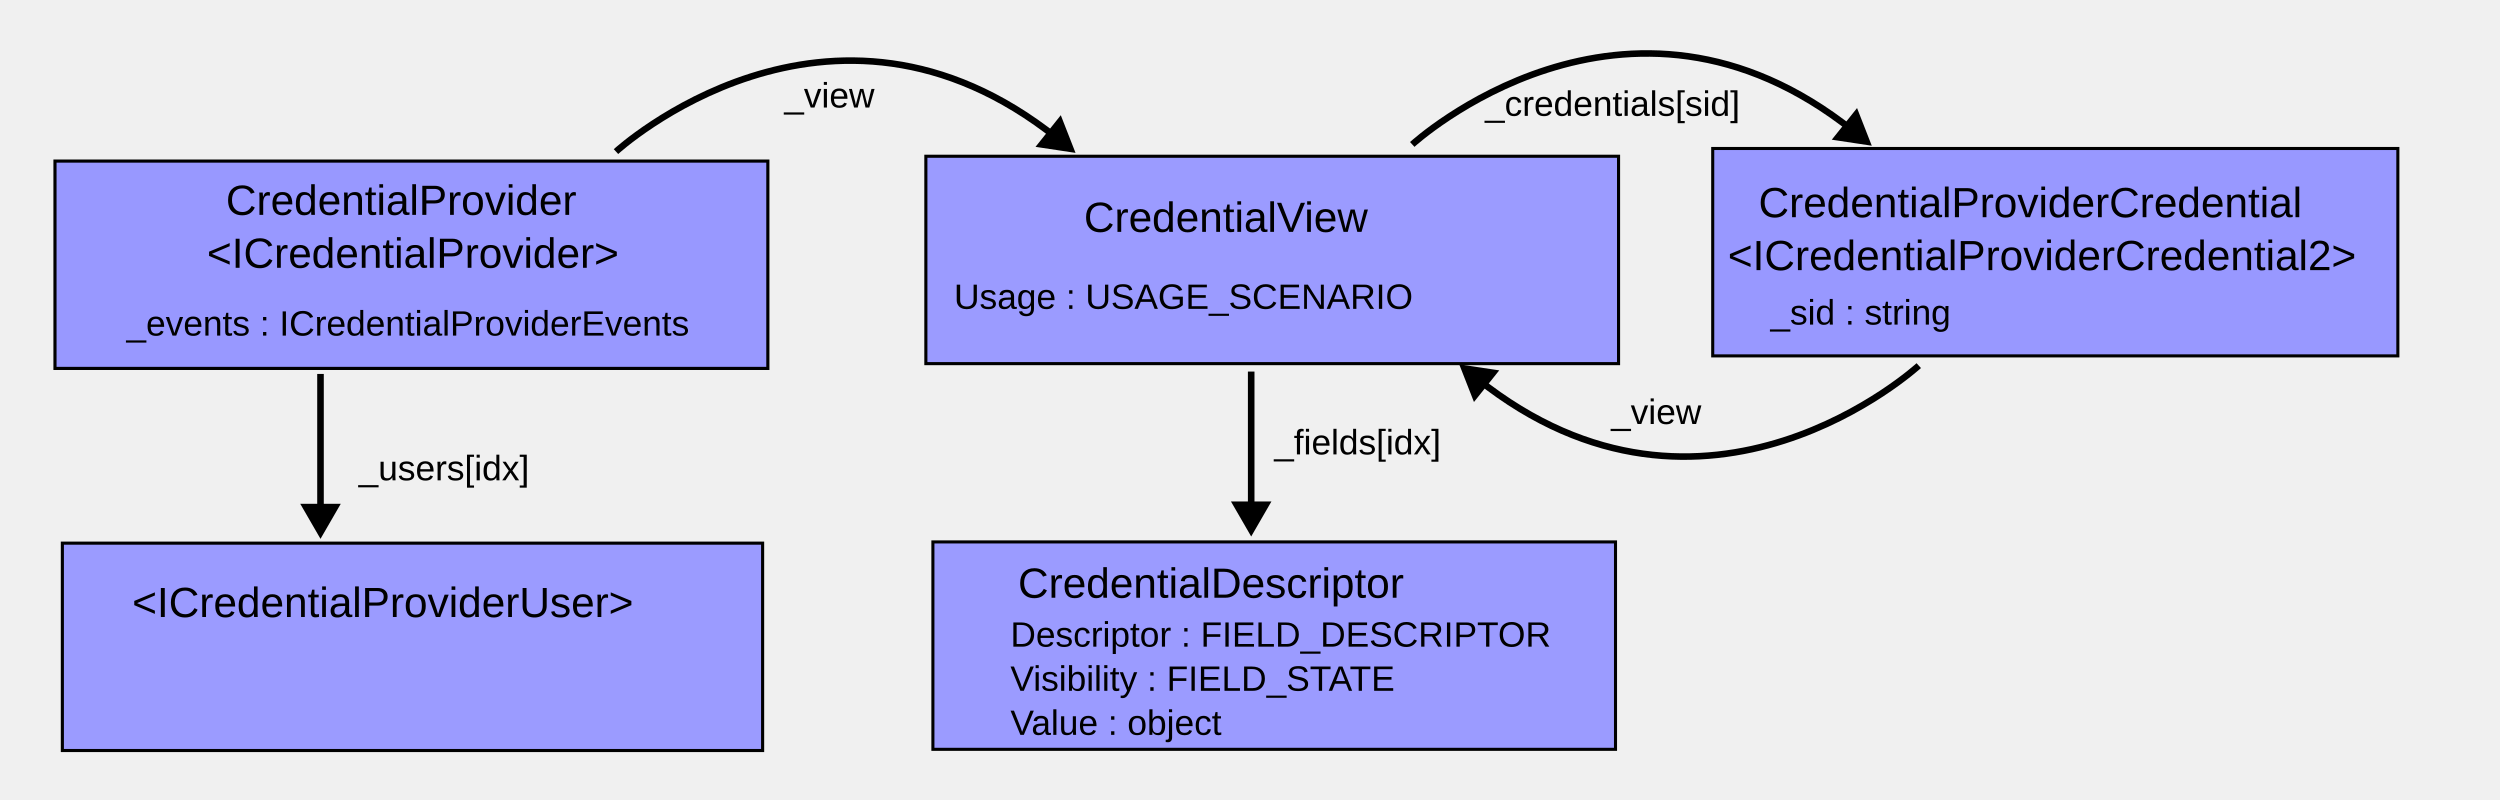
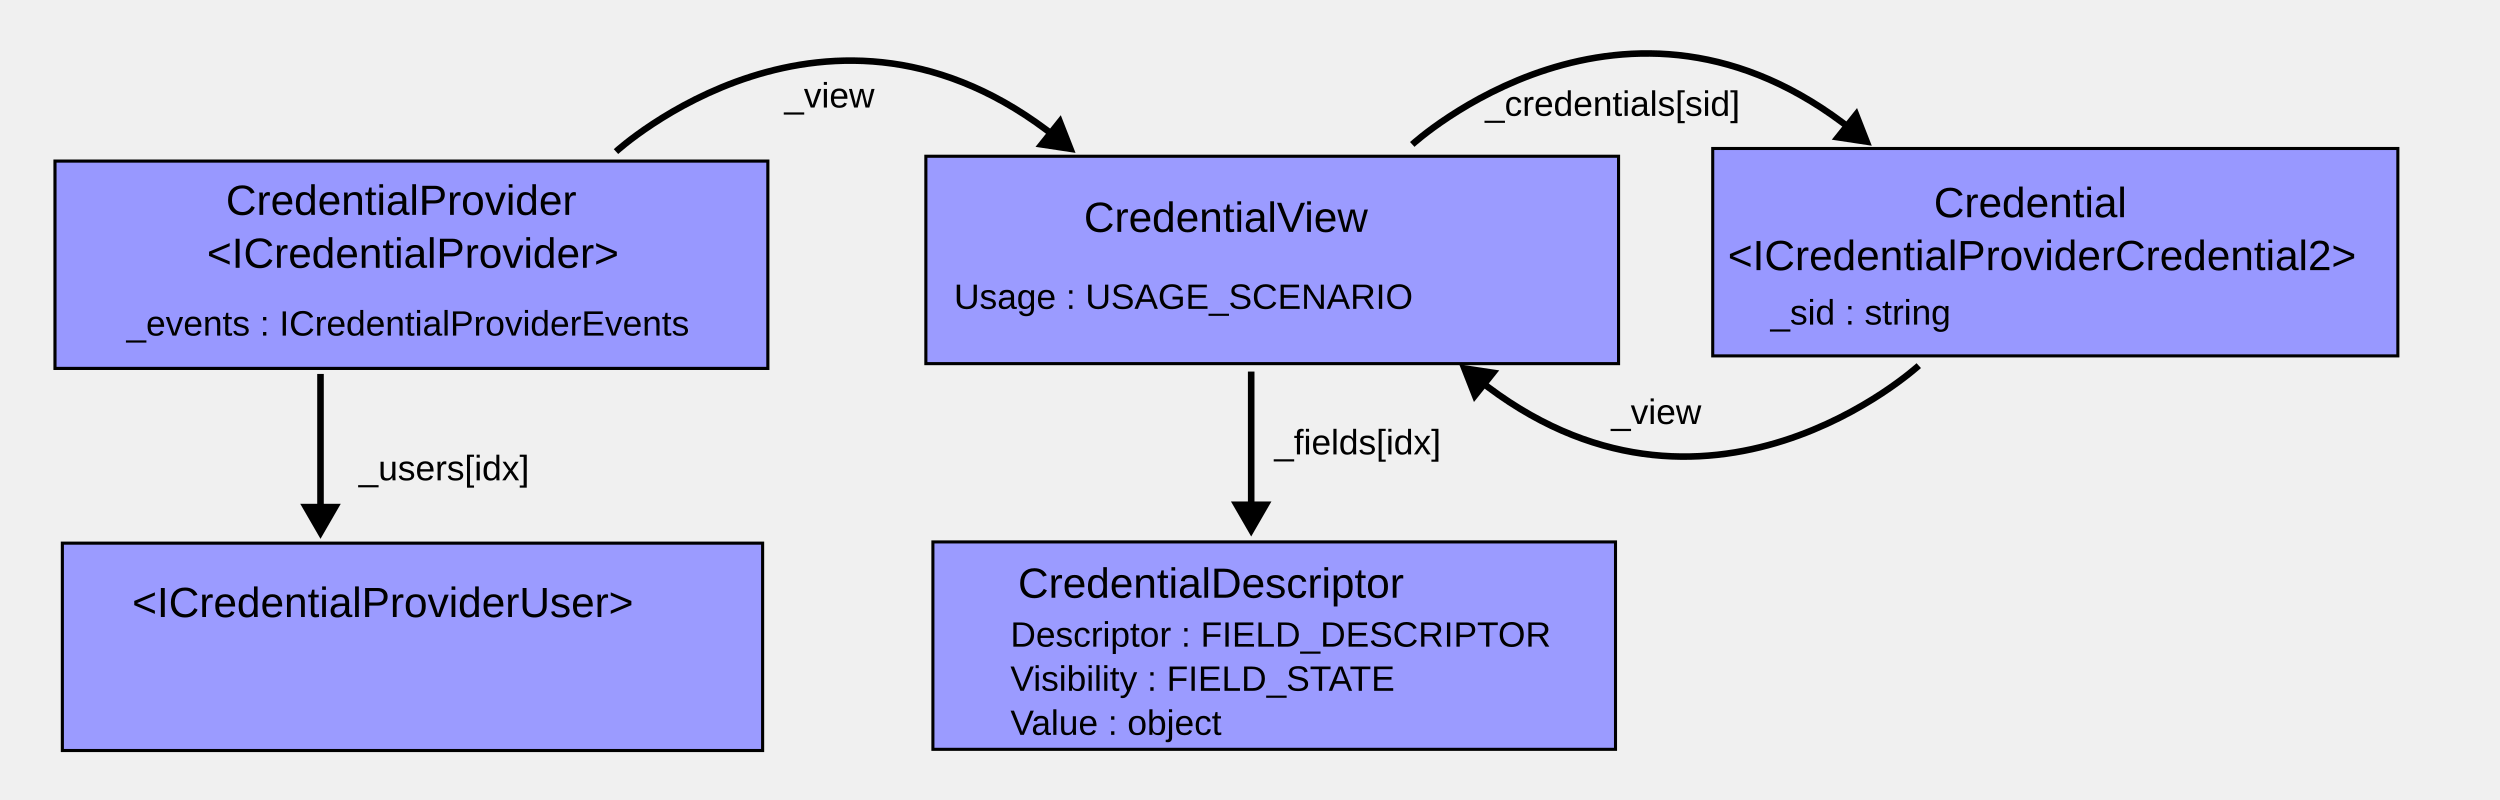
<svg xmlns="http://www.w3.org/2000/svg" width="250mm" height="80mm" viewBox="0 0 250 80" version="1.1" id="svg1">
  <defs id="defs1">
    <rect x="406.973" y="118.462" width="1.911" height="13.375" id="rect11" />
    <rect x="510.149" y="301.886" width="30.571" height="47.767" id="rect6" />
    <marker style="overflow:visible" id="Triangle" refX="0" refY="0" orient="auto-start-reverse" markerWidth="1" markerHeight="1" viewBox="0 0 1 1" preserveAspectRatio="xMidYMid">
      <path transform="scale(0.5)" style="fill:context-stroke;fill-rule:evenodd;stroke:context-stroke;stroke-width:1pt" d="M 5.77,0 -2.88,5 V -5 Z" id="path135" />
    </marker>
    <marker style="overflow:visible" id="Triangle-2" refX="0" refY="0" orient="auto-start-reverse" markerWidth="1" markerHeight="1" viewBox="0 0 1 1" preserveAspectRatio="xMidYMid">
      <path transform="scale(0.5)" style="fill:context-stroke;fill-rule:evenodd;stroke:context-stroke;stroke-width:1pt" d="M 5.77,0 -2.88,5 V -5 Z" id="path135-2" />
    </marker>
    <marker style="overflow:visible" id="Triangle-79" refX="0" refY="0" orient="auto-start-reverse" markerWidth="1" markerHeight="1" viewBox="0 0 1 1" preserveAspectRatio="xMidYMid">
      <path transform="scale(0.5)" style="fill:context-stroke;fill-rule:evenodd;stroke:context-stroke;stroke-width:1pt" d="M 5.77,0 -2.88,5 V -5 Z" id="path135-5" />
    </marker>
    <marker style="overflow:visible" id="Triangle-2-2" refX="0" refY="0" orient="auto-start-reverse" markerWidth="1" markerHeight="1" viewBox="0 0 1 1" preserveAspectRatio="xMidYMid">
      <path transform="scale(0.5)" style="fill:context-stroke;fill-rule:evenodd;stroke:context-stroke;stroke-width:1pt" d="M 5.77,0 -2.88,5 V -5 Z" id="path135-2-3" />
    </marker>
  </defs>
  <g id="layer1">
    <text xml:space="preserve" style="font-style:normal;font-variant:normal;font-weight:normal;font-stretch:normal;font-size:5.644px;font-family:Arial;-inkscape-font-specification:'Arial, Normal';font-variant-ligatures:normal;font-variant-caps:normal;font-variant-numeric:normal;font-variant-east-asian:normal;text-align:start;writing-mode:lr-tb;direction:ltr;text-anchor:start;fill:#ffffff;stroke-width:0.265;stroke-dasharray:none" x="10.111" y="48.531" id="text2">
      <tspan id="tspan2" style="font-style:normal;font-variant:normal;font-weight:normal;font-stretch:normal;font-size:5.644px;font-family:Arial;-inkscape-font-specification:'Arial, Normal';font-variant-ligatures:normal;font-variant-caps:normal;font-variant-numeric:normal;font-variant-east-asian:normal;stroke-width:0.265" x="10.111" y="48.531" />
    </text>
    <rect style="fill:#9898ff;fill-opacity:1;stroke:#000000;stroke-width:0.308;stroke-dasharray:none;stroke-opacity:1" id="rect2-2-5" width="68.513" height="20.74" x="171.272" y="14.849" />
    <rect style="fill:#9898ff;fill-opacity:1;stroke:#000000;stroke-width:0.314;stroke-dasharray:none;stroke-opacity:1" id="rect2-2-5-1" width="71.287" height="20.734" x="5.498" y="16.108" />
    <rect style="fill:#9b9bff;fill-opacity:1;stroke:#000000;stroke-width:0.31;stroke-dasharray:none;stroke-opacity:1" id="rect2-2-5-7" width="69.269" height="20.738" x="92.586" y="15.625" />
    <rect style="fill:#9b9bff;fill-opacity:1;stroke:#000000;stroke-width:0.307;stroke-dasharray:none;stroke-opacity:1" id="rect2-2-5-7-8" width="68.261" height="20.741" x="93.29" y="54.192" />
    <rect style="fill:#9b9bff;fill-opacity:1;stroke:#000000;stroke-width:0.311;stroke-dasharray:none;stroke-opacity:1" id="rect2-2-5-7-8-6" width="70.026" height="20.737" x="6.236" y="54.315" />
    <text xml:space="preserve" style="font-size:4.233px;font-family:Arial;-inkscape-font-specification:'Arial, Normal';text-align:center;writing-mode:lr-tb;direction:ltr;text-anchor:middle;fill:#000000;fill-opacity:1;stroke:none;stroke-width:0.758;stroke-dasharray:none;stroke-dashoffset:0;stroke-opacity:1" x="44.234" y="21.485" id="text1">
      <tspan id="tspan1" style="font-size:4.233px;text-align:center;text-anchor:middle;fill:#000000;fill-opacity:1;stroke:none;stroke-width:0.758;stroke-dasharray:none;stroke-dashoffset:0;stroke-opacity:1" x="44.234" y="21.485">CredentialProvider</tspan>
      <tspan style="font-size:4.233px;text-align:center;text-anchor:middle;fill:#000000;fill-opacity:1;stroke:none;stroke-width:0.758;stroke-dasharray:none;stroke-dashoffset:0;stroke-opacity:1" x="44.234" y="26.777" id="tspan3">&lt;ICredentialProvider&gt;</tspan>
    </text>
    <text xml:space="preserve" style="font-size:3.528px;font-family:Arial;-inkscape-font-specification:'Arial, Normal';text-align:start;writing-mode:lr-tb;direction:ltr;text-anchor:start;fill:#000000;fill-opacity:1;stroke:none;stroke-width:0.758;stroke-dasharray:none;stroke-dashoffset:0;stroke-opacity:1" x="35.859" y="48.031" id="text1-88">
      <tspan style="font-size:3.528px;text-align:start;text-anchor:start;fill:#000000;fill-opacity:1;stroke:none;stroke-width:0.758;stroke-dasharray:none;stroke-dashoffset:0;stroke-opacity:1" x="35.859" y="48.031" id="tspan4">_users[idx]</tspan>
    </text>
    <text xml:space="preserve" style="font-size:3.528px;font-family:Arial;-inkscape-font-specification:'Arial, Normal';text-align:start;writing-mode:lr-tb;direction:ltr;text-anchor:start;fill:#000000;fill-opacity:1;stroke:none;stroke-width:0.758;stroke-dasharray:none;stroke-dashoffset:0;stroke-opacity:1" x="12.64" y="33.558" id="text1-88-79">
      <tspan style="font-size:3.528px;text-align:start;text-anchor:start;fill:#000000;fill-opacity:1;stroke:none;stroke-width:0.758;stroke-dasharray:none;stroke-dashoffset:0;stroke-opacity:1" x="12.64" y="33.558" id="tspan4-4">_events : ICredentialProviderEvents</tspan>
    </text>
    <text xml:space="preserve" style="font-size:3.528px;font-family:Arial;-inkscape-font-specification:'Arial, Normal';text-align:start;writing-mode:lr-tb;direction:ltr;text-anchor:start;fill:#000000;fill-opacity:1;stroke:none;stroke-width:0.758;stroke-dasharray:none;stroke-dashoffset:0;stroke-opacity:1" x="127.417" y="45.441" id="text1-88-7">
      <tspan style="font-size:3.528px;text-align:start;text-anchor:start;fill:#000000;fill-opacity:1;stroke:none;stroke-width:0.758;stroke-dasharray:none;stroke-dashoffset:0;stroke-opacity:1" x="127.417" y="45.441" id="tspan5">_fields[idx]</tspan>
    </text>
    <text xml:space="preserve" style="font-size:3.528px;font-family:Arial;-inkscape-font-specification:'Arial, Normal';text-align:start;writing-mode:lr-tb;direction:ltr;text-anchor:start;fill:#000000;fill-opacity:1;stroke:none;stroke-width:0.758;stroke-dasharray:none;stroke-dashoffset:0;stroke-opacity:1" x="101.038" y="64.667" id="text1-88-7-4">
      <tspan style="font-size:3.528px;text-align:start;text-anchor:start;fill:#000000;fill-opacity:1;stroke:none;stroke-width:0.758;stroke-dasharray:none;stroke-dashoffset:0;stroke-opacity:1" x="101.038" y="64.667" id="tspan5-23">Descriptor : FIELD_DESCRIPTOR</tspan>
      <tspan style="font-size:3.528px;text-align:start;text-anchor:start;fill:#000000;fill-opacity:1;stroke:none;stroke-width:0.758;stroke-dasharray:none;stroke-dashoffset:0;stroke-opacity:1" x="101.038" y="69.077" id="tspan7">Visibility : FIELD_STATE</tspan>
      <tspan style="font-size:3.528px;text-align:start;text-anchor:start;fill:#000000;fill-opacity:1;stroke:none;stroke-width:0.758;stroke-dasharray:none;stroke-dashoffset:0;stroke-opacity:1" x="101.038" y="73.487" id="tspan9">Value : object</tspan>
    </text>
    <text xml:space="preserve" style="font-size:3.528px;font-family:Arial;-inkscape-font-specification:'Arial, Normal';text-align:start;writing-mode:lr-tb;direction:ltr;text-anchor:start;fill:#000000;fill-opacity:1;stroke:none;stroke-width:0.758;stroke-dasharray:none;stroke-dashoffset:0;stroke-opacity:1" x="95.405" y="30.887" id="text1-88-7-1">
      <tspan style="font-size:3.528px;text-align:start;text-anchor:start;fill:#000000;fill-opacity:1;stroke:none;stroke-width:0.758;stroke-dasharray:none;stroke-dashoffset:0;stroke-opacity:1" x="95.405" y="30.887" id="tspan10">Usage : USAGE_SCENARIO</tspan>
    </text>
    <text xml:space="preserve" style="font-size:3.528px;font-family:Arial;-inkscape-font-specification:'Arial, Normal';text-align:start;writing-mode:lr-tb;direction:ltr;text-anchor:start;fill:#000000;fill-opacity:1;stroke:none;stroke-width:0.758;stroke-dasharray:none;stroke-dashoffset:0;stroke-opacity:1" x="177.041" y="32.455" id="text1-88-7-6">
      <tspan style="font-size:3.528px;text-align:start;text-anchor:start;fill:#000000;fill-opacity:1;stroke:none;stroke-width:0.758;stroke-dasharray:none;stroke-dashoffset:0;stroke-opacity:1" x="177.041" y="32.455" id="tspan5-4">_sid : string</tspan>
    </text>
    <text xml:space="preserve" style="font-size:3.528px;font-family:Arial;-inkscape-font-specification:'Arial, Normal';text-align:center;writing-mode:lr-tb;direction:ltr;text-anchor:middle;fill:#000000;fill-opacity:1;stroke:none;stroke-width:0.758;stroke-dasharray:none;stroke-dashoffset:0;stroke-opacity:1" x="85.382" y="10.754" id="text1-8">
      <tspan style="font-size:3.528px;text-align:center;text-anchor:middle;fill:#000000;fill-opacity:1;stroke:none;stroke-width:0.758;stroke-dasharray:none;stroke-dashoffset:0;stroke-opacity:1" x="85.382" y="10.754" id="tspan3-5">_view</tspan>
    </text>
    <text xml:space="preserve" style="font-size:3.528px;font-family:Arial;-inkscape-font-specification:'Arial, Normal';text-align:center;writing-mode:lr-tb;direction:ltr;text-anchor:middle;fill:#000000;fill-opacity:1;stroke:none;stroke-width:0.758;stroke-dasharray:none;stroke-dashoffset:0;stroke-opacity:1" x="168.066" y="42.401" id="text1-8-6-1">
      <tspan style="font-size:3.528px;text-align:center;text-anchor:middle;fill:#000000;fill-opacity:1;stroke:none;stroke-width:0.758;stroke-dasharray:none;stroke-dashoffset:0;stroke-opacity:1" x="168.066" y="42.401" id="tspan3-5-0-3">_view</tspan>
    </text>
    <text xml:space="preserve" style="font-size:4.233px;font-family:Arial;-inkscape-font-specification:'Arial, Normal';text-align:center;writing-mode:lr-tb;direction:ltr;text-anchor:middle;fill:#000000;fill-opacity:1;stroke:none;stroke-width:0.758;stroke-dasharray:none;stroke-dashoffset:0" x="207.147" y="21.718" id="text1-1">
-       <tspan id="tspan1-4" style="font-size:4.233px;text-align:center;text-anchor:middle;fill:#000000;fill-opacity:1;stroke:none;stroke-width:0.758;stroke-dasharray:none;stroke-dashoffset:0" x="207.147" y="21.718">CredentialProviderCredential</tspan>
+       <tspan id="tspan1-4" style="font-size:4.233px;text-align:center;text-anchor:middle;fill:#000000;fill-opacity:1;stroke:none;stroke-width:0.758;stroke-dasharray:none;stroke-dashoffset:0" x="207.147" y="21.718">Credential</tspan>
      <tspan style="font-size:4.233px;text-align:center;text-anchor:middle;fill:#000000;fill-opacity:1;stroke:none;stroke-width:0.758;stroke-dasharray:none;stroke-dashoffset:0" x="207.147" y="27.01" id="tspan3-2">&lt;ICredentialProviderCredential2&gt;</tspan>
    </text>
    <text xml:space="preserve" style="font-size:4.233px;font-family:Arial;-inkscape-font-specification:'Arial, Normal';text-align:center;writing-mode:lr-tb;direction:ltr;text-anchor:middle;fill:#000000;fill-opacity:1;stroke:none;stroke-width:0.758;stroke-dasharray:none;stroke-dashoffset:0" x="125.527" y="23.187" id="text1-5">
      <tspan style="font-size:4.233px;text-align:center;text-anchor:middle;fill:#000000;fill-opacity:1;stroke:none;stroke-width:0.758;stroke-dasharray:none;stroke-dashoffset:0" x="125.527" y="23.187" id="tspan3-1">CredentialView</tspan>
    </text>
    <text xml:space="preserve" style="font-size:4.233px;font-family:Arial;-inkscape-font-specification:'Arial, Normal';text-align:center;writing-mode:lr-tb;direction:ltr;text-anchor:middle;fill:#000000;fill-opacity:1;stroke:none;stroke-width:0.758;stroke-dasharray:none;stroke-dashoffset:0" x="124.034" y="59.774" id="text1-5-5">
      <tspan style="font-size:4.233px;text-align:center;text-anchor:middle;fill:#000000;fill-opacity:1;stroke:none;stroke-width:0.758;stroke-dasharray:none;stroke-dashoffset:0" x="124.034" y="59.774" id="tspan3-1-5">CredentialDescriptor</tspan>
    </text>
    <text xml:space="preserve" style="font-size:4.233px;font-family:Arial;-inkscape-font-specification:'Arial, Normal';text-align:center;writing-mode:lr-tb;direction:ltr;text-anchor:middle;fill:#000000;fill-opacity:1;stroke:none;stroke-width:0.758;stroke-dasharray:none;stroke-dashoffset:0" x="41.224" y="61.705" id="text1-5-5-6">
      <tspan style="font-size:4.233px;text-align:center;text-anchor:middle;fill:#000000;fill-opacity:1;stroke:none;stroke-width:0.758;stroke-dasharray:none;stroke-dashoffset:0" x="41.224" y="61.705" id="tspan3-1-5-1">&lt;ICredentialProviderUser&gt;</tspan>
    </text>
    <path style="fill:none;fill-opacity:1;stroke:#000000;stroke-width:0.658;stroke-dasharray:none;stroke-dashoffset:0;stroke-opacity:1;marker-end:url(#Triangle)" d="m 61.599,15.159 c 0,0 21.303,-19.553 44.128,-1.329" id="path8" />
    <path style="fill:none;fill-opacity:1;stroke:#000000;stroke-width:0.658;stroke-dasharray:none;stroke-dashoffset:0;stroke-opacity:1;marker-end:url(#Triangle-2)" d="m 141.225,14.444 c 0,0 21.303,-19.553 44.128,-1.329" id="path8-6" />
    <text xml:space="preserve" style="font-size:4.939px;font-family:Arial;-inkscape-font-specification:'Arial, Normal';text-align:center;writing-mode:lr-tb;direction:ltr;text-anchor:middle;fill:none;fill-opacity:1;stroke:#000000;stroke-width:0.758;stroke-dasharray:none;stroke-dashoffset:0;stroke-opacity:1" x="62.939" y="7.33" id="text8">
      <tspan id="tspan8" style="stroke-width:0.758" x="62.939" y="7.33" />
    </text>
    <text xml:space="preserve" style="font-size:3.528px;font-family:Arial;-inkscape-font-specification:'Arial, Normal';text-align:center;writing-mode:lr-tb;direction:ltr;text-anchor:middle;fill:#000000;fill-opacity:1;stroke:none;stroke-width:0.758;stroke-dasharray:none;stroke-dashoffset:0;stroke-opacity:1" x="163.697" y="11.584" id="text1-8-65">
      <tspan style="font-size:3.528px;text-align:center;text-anchor:middle;fill:#000000;fill-opacity:1;stroke:none;stroke-width:0.758;stroke-dasharray:none;stroke-dashoffset:0;stroke-opacity:1" x="163.697" y="11.584" id="tspan6">_credentials[sid]</tspan>
    </text>
    <path style="fill:none;fill-opacity:1;stroke:#000000;stroke-width:0.658;stroke-dasharray:none;stroke-dashoffset:0;stroke-opacity:1;marker-end:url(#Triangle-79)" d="m 191.876,36.562 c 0,0 -21.303,19.553 -44.128,1.329" id="path8-3" />
    <path style="fill:none;stroke:#000000;stroke-width:0.658;stroke-opacity:1;marker-end:url(#Triangle-2)" d="m 125.119,37.157 10e-6,14.155" id="path1" />
    <path style="fill:none;stroke:#000000;stroke-width:0.658;stroke-opacity:1;marker-end:url(#Triangle-2-2)" d="m 32.05,37.394 1e-5,14.155" id="path1-4" />
    <text xml:space="preserve" transform="scale(0.2645833)" id="text6" style="font-size:16px;font-family:Arial;-inkscape-font-specification:'Arial, Normal';text-align:start;writing-mode:lr-tb;direction:ltr;white-space:pre;shape-inside:url(#rect6);display:inline;fill:none;stroke:#000000;stroke-width:2.487;stroke-opacity:1" />
    <text xml:space="preserve" transform="scale(0.2645833)" id="text11" style="fill:none;text-orientation:auto;stroke-width:2.487;font-size:13.333px;-inkscape-font-specification:'Arial, Normal';font-family:Arial;stroke:#000000;text-align:start;writing-mode:lr-tb;direction:ltr;white-space:pre;shape-inside:url(#rect11)" />
  </g>
</svg>
